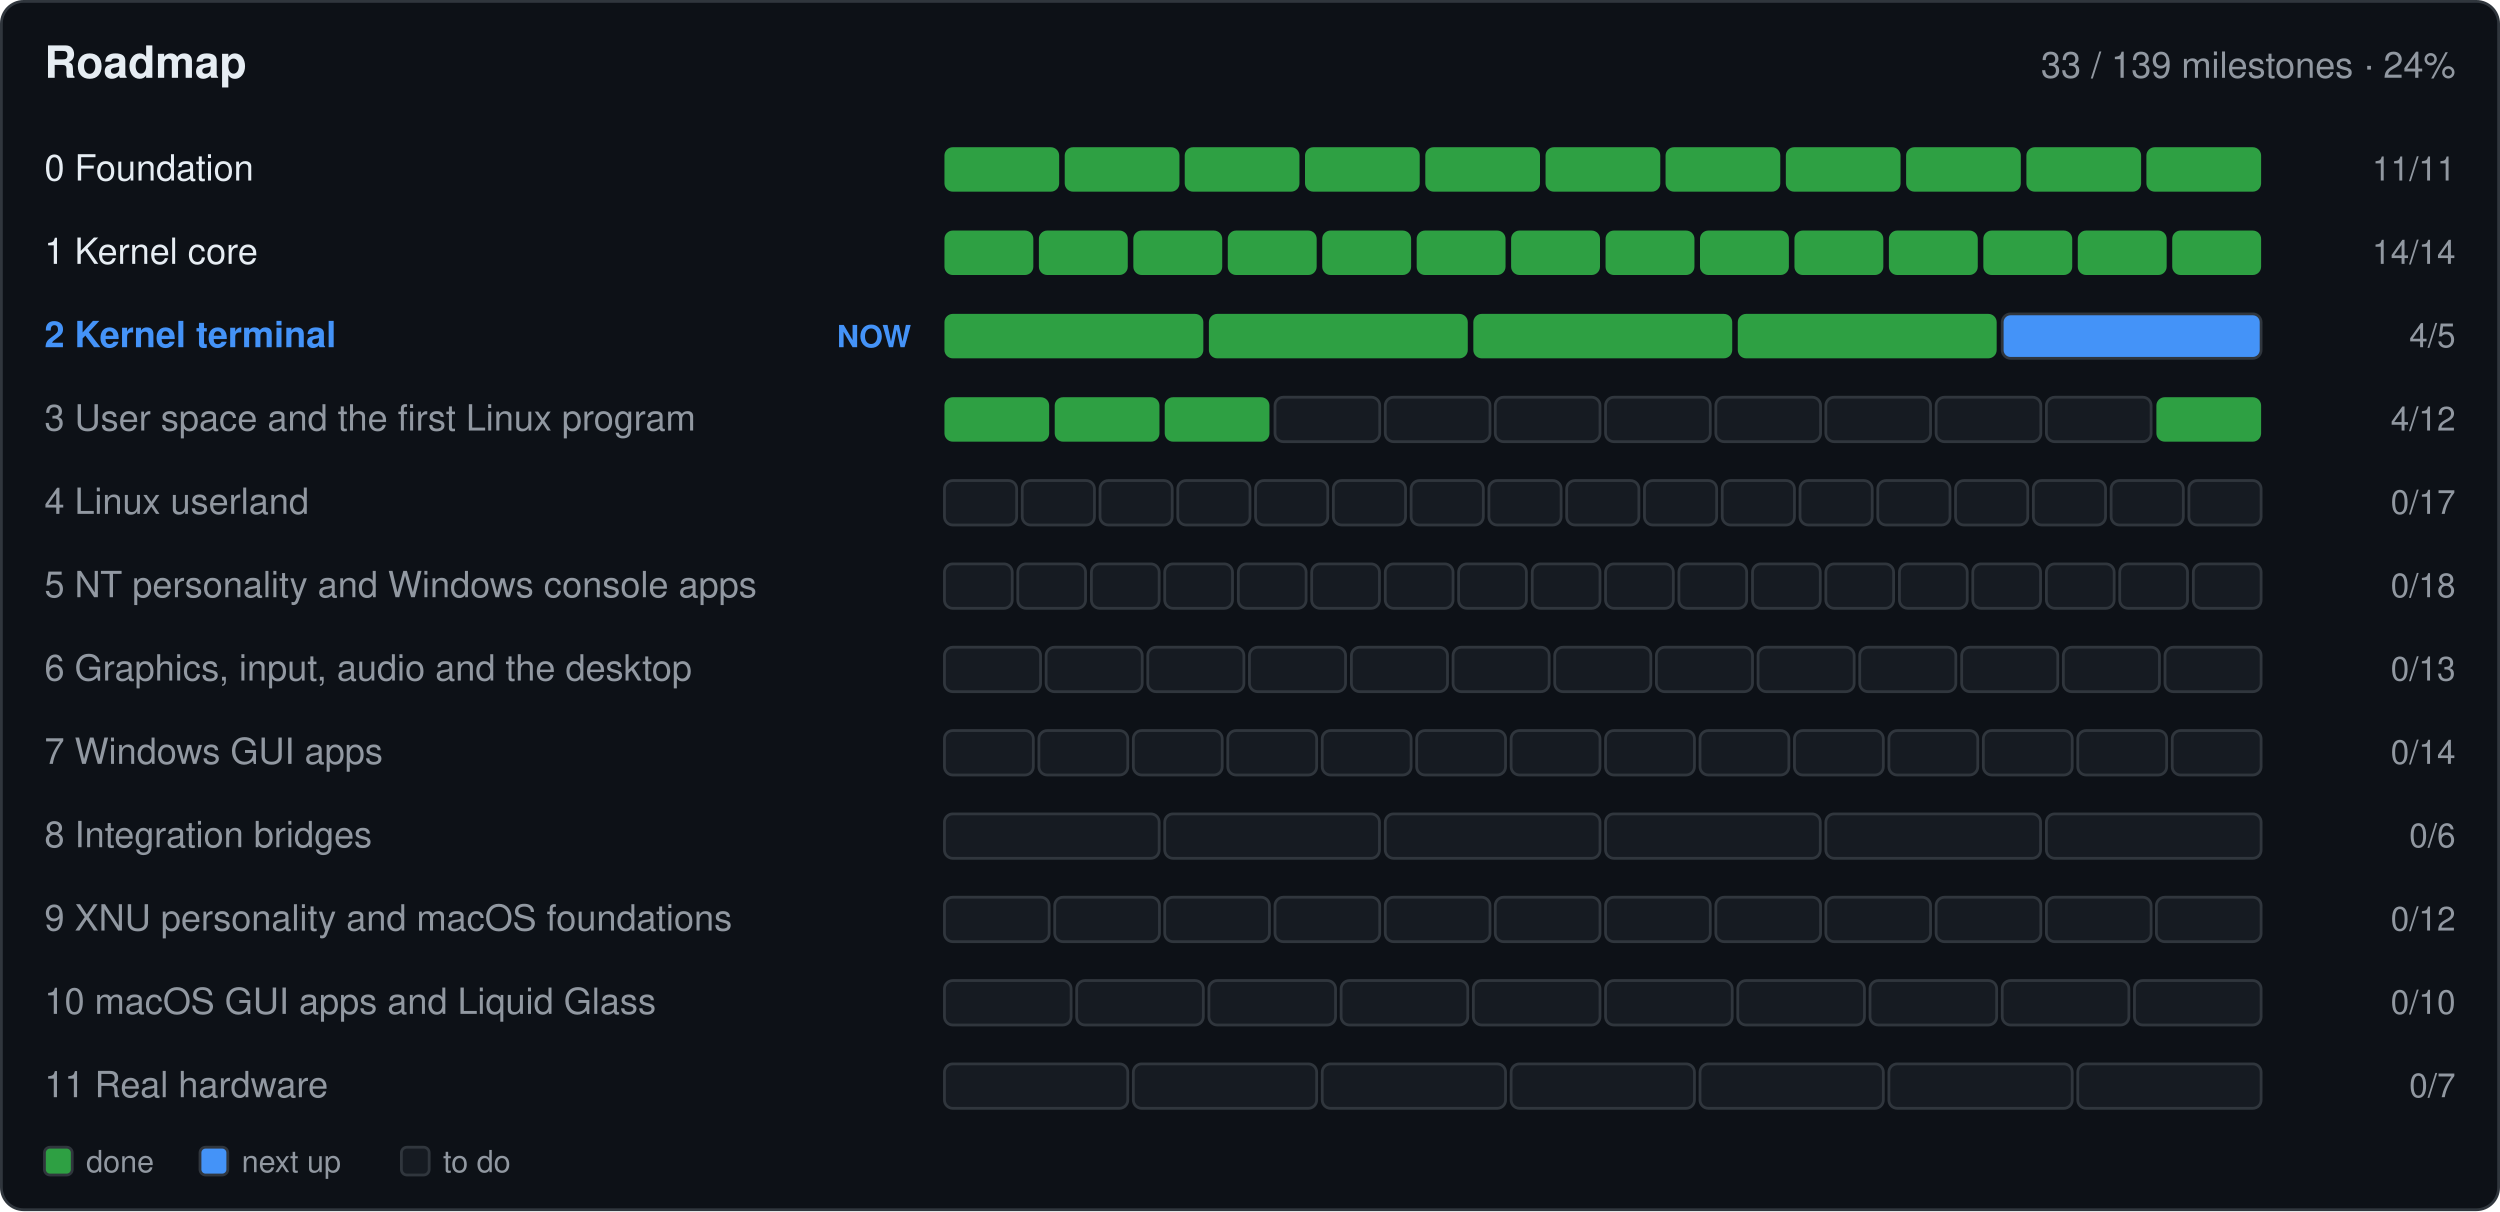
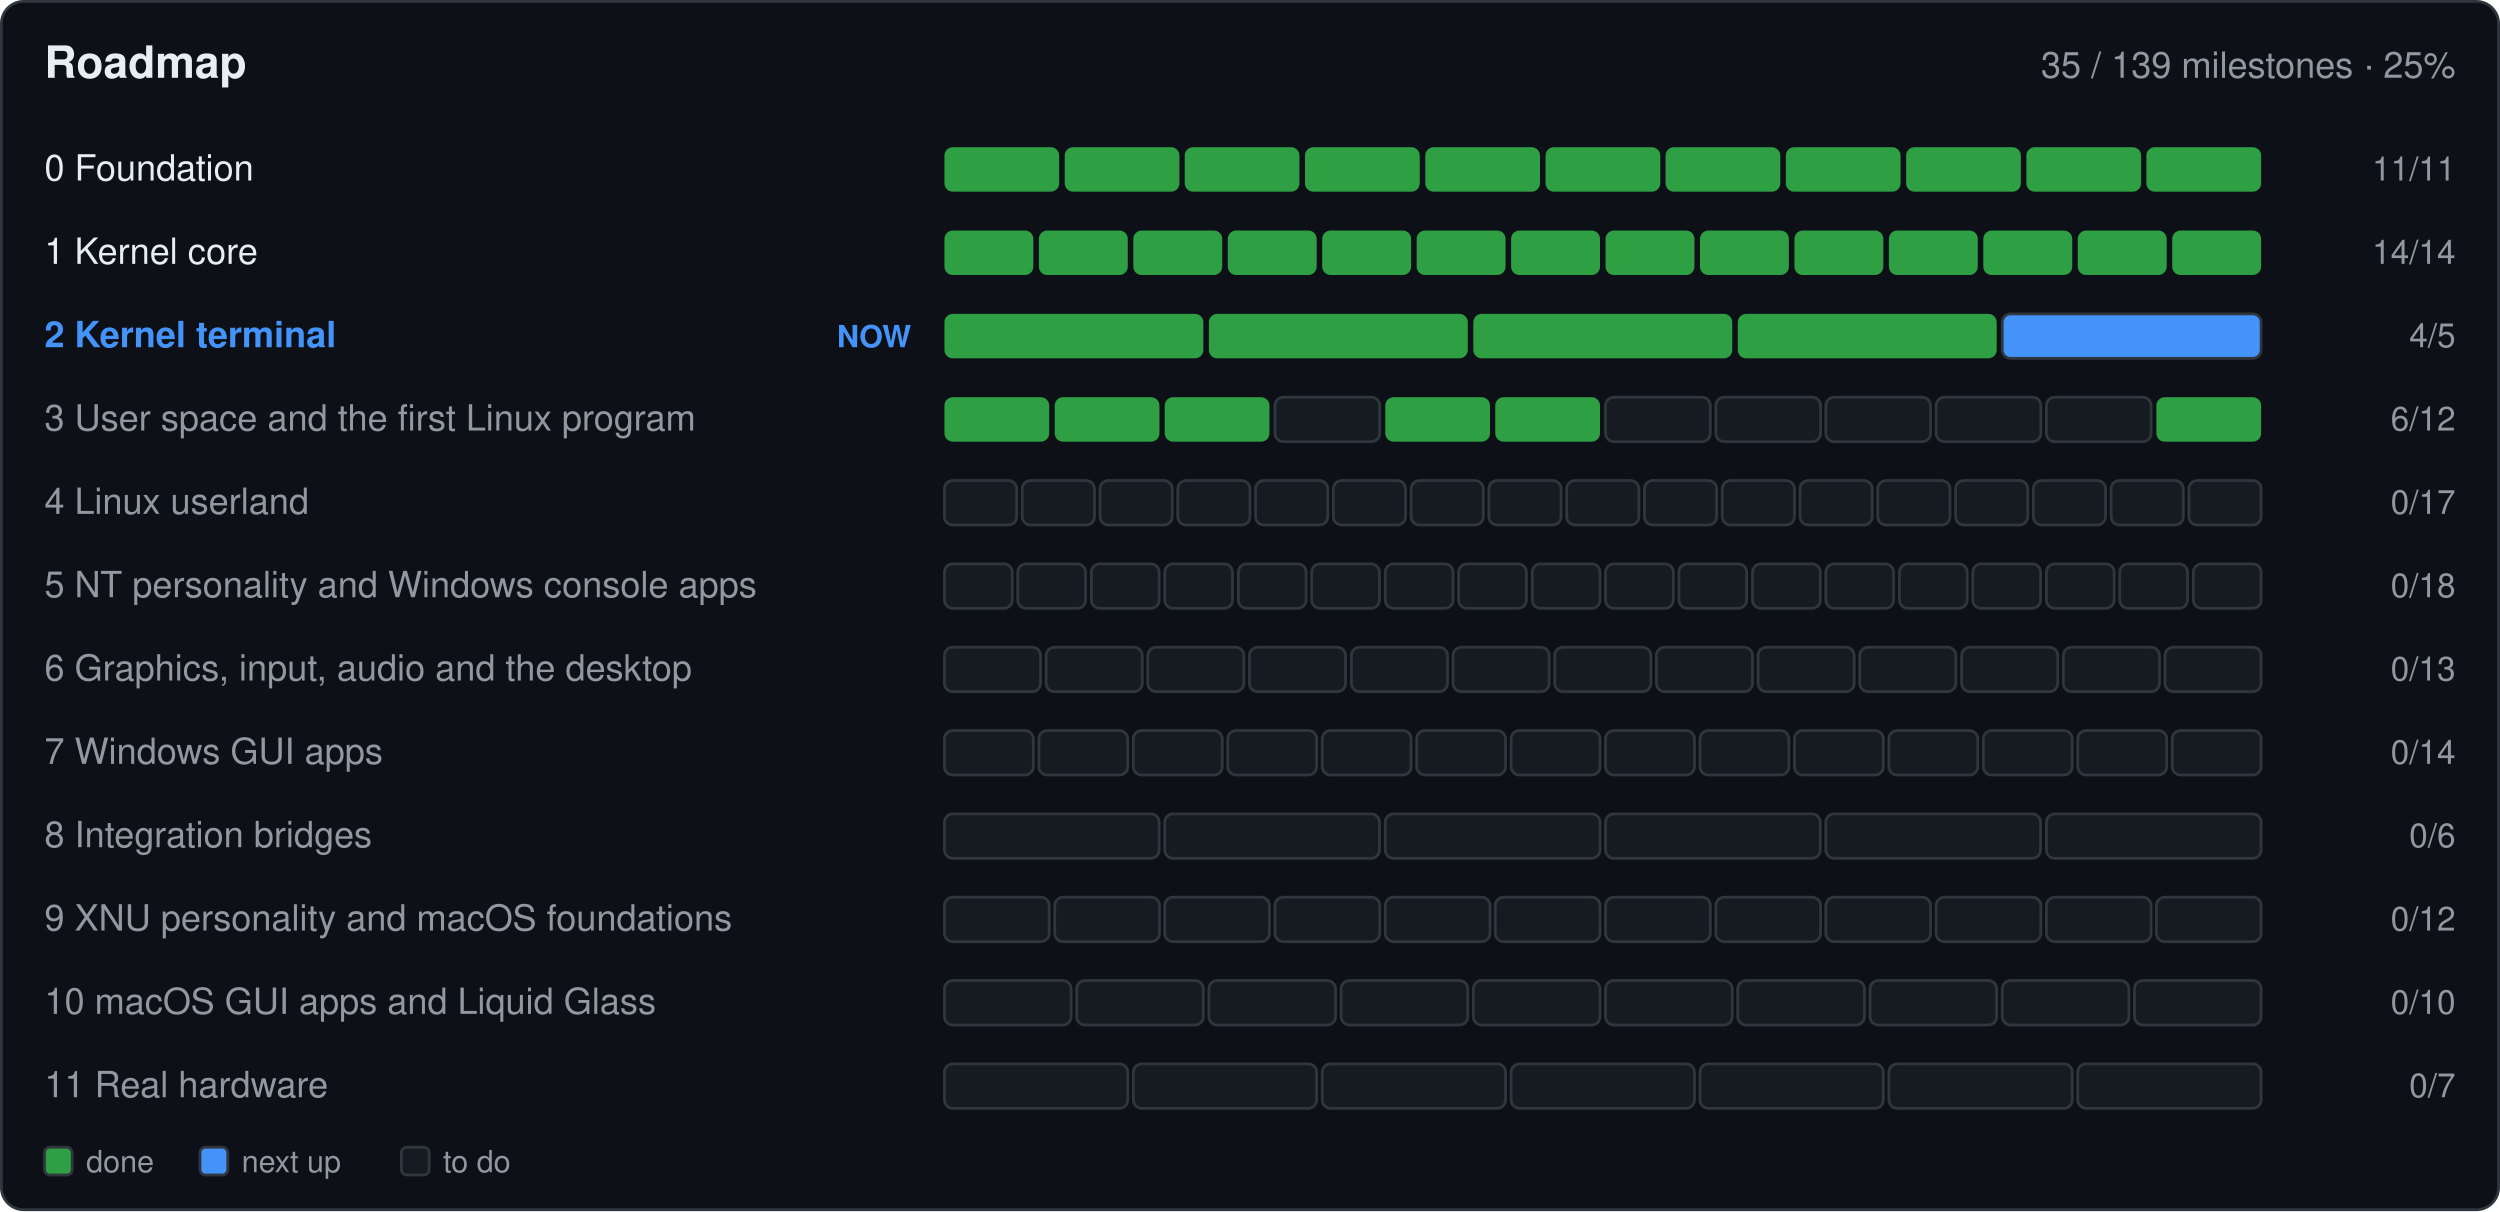
- <svg xmlns="http://www.w3.org/2000/svg" width="900" height="436" viewBox="0 0 900 436" role="img" aria-label="Roadmap: 33 of 139 milestones done">
+ <svg xmlns="http://www.w3.org/2000/svg" width="900" height="436" viewBox="0 0 900 436" role="img" aria-label="Roadmap: 35 of 139 milestones done">
  <rect x="0.5" y="0.5" width="899.0" height="435.0" fill="#0d1117" rx="8" stroke="#30363d" />
  <text x="16.0" y="28.0" font-family="-apple-system,BlinkMacSystemFont,'Segoe UI',Helvetica,Arial,sans-serif" font-size="16" font-weight="600" fill="#e6edf3" text-anchor="start">Roadmap</text>
-   <text x="884.0" y="28.0" font-family="-apple-system,BlinkMacSystemFont,'Segoe UI',Helvetica,Arial,sans-serif" font-size="13" font-weight="400" fill="#9198a1" text-anchor="end">33 / 139 milestones · 24%</text>
+   <text x="884.0" y="28.0" font-family="-apple-system,BlinkMacSystemFont,'Segoe UI',Helvetica,Arial,sans-serif" font-size="13" font-weight="400" fill="#9198a1" text-anchor="end">35 / 139 milestones · 25%</text>
  <text x="16.0" y="65.0" font-family="-apple-system,BlinkMacSystemFont,'Segoe UI',Helvetica,Arial,sans-serif" font-size="13" font-weight="400" fill="#e6edf3" text-anchor="start"> 0  Foundation</text>
  <g>
    <rect x="340.0" y="53.0" width="41.3" height="16.0" fill="#2ea043" rx="3" />
  </g>
  <g>
    <rect x="383.3" y="53.0" width="41.3" height="16.0" fill="#2ea043" rx="3" />
  </g>
  <g>
    <rect x="426.5" y="53.0" width="41.3" height="16.0" fill="#2ea043" rx="3" />
  </g>
  <g>
    <rect x="469.8" y="53.0" width="41.3" height="16.0" fill="#2ea043" rx="3" />
  </g>
  <g>
    <rect x="513.1" y="53.0" width="41.3" height="16.0" fill="#2ea043" rx="3" />
  </g>
  <g>
    <rect x="556.4" y="53.0" width="41.3" height="16.0" fill="#2ea043" rx="3" />
  </g>
  <g>
    <rect x="599.6" y="53.0" width="41.3" height="16.0" fill="#2ea043" rx="3" />
  </g>
  <g>
    <rect x="642.9" y="53.0" width="41.3" height="16.0" fill="#2ea043" rx="3" />
  </g>
  <g>
    <rect x="686.2" y="53.0" width="41.3" height="16.0" fill="#2ea043" rx="3" />
  </g>
  <g>
    <rect x="729.5" y="53.0" width="41.3" height="16.0" fill="#2ea043" rx="3" />
  </g>
  <g>
    <rect x="772.7" y="53.0" width="41.3" height="16.0" fill="#2ea043" rx="3" />
  </g>
  <text x="884.0" y="65.0" font-family="-apple-system,BlinkMacSystemFont,'Segoe UI',Helvetica,Arial,sans-serif" font-size="12" font-weight="400" fill="#9198a1" text-anchor="end">11/11</text>
  <text x="16.0" y="95.0" font-family="-apple-system,BlinkMacSystemFont,'Segoe UI',Helvetica,Arial,sans-serif" font-size="13" font-weight="400" fill="#e6edf3" text-anchor="start"> 1  Kernel core</text>
  <g>
    <rect x="340.0" y="83.0" width="32.0" height="16.0" fill="#2ea043" rx="3" />
  </g>
  <g>
    <rect x="374.0" y="83.0" width="32.0" height="16.0" fill="#2ea043" rx="3" />
  </g>
  <g>
    <rect x="408.0" y="83.0" width="32.0" height="16.0" fill="#2ea043" rx="3" />
  </g>
  <g>
    <rect x="442.0" y="83.0" width="32.0" height="16.0" fill="#2ea043" rx="3" />
  </g>
  <g>
    <rect x="476.0" y="83.0" width="32.0" height="16.0" fill="#2ea043" rx="3" />
  </g>
  <g>
    <rect x="510.0" y="83.0" width="32.0" height="16.0" fill="#2ea043" rx="3" />
  </g>
  <g>
    <rect x="544.0" y="83.0" width="32.0" height="16.0" fill="#2ea043" rx="3" />
  </g>
  <g>
    <rect x="578.0" y="83.0" width="32.0" height="16.0" fill="#2ea043" rx="3" />
  </g>
  <g>
    <rect x="612.0" y="83.0" width="32.0" height="16.0" fill="#2ea043" rx="3" />
  </g>
  <g>
    <rect x="646.0" y="83.0" width="32.0" height="16.0" fill="#2ea043" rx="3" />
  </g>
  <g>
    <rect x="680.0" y="83.0" width="32.0" height="16.0" fill="#2ea043" rx="3" />
  </g>
  <g>
    <rect x="714.0" y="83.0" width="32.0" height="16.0" fill="#2ea043" rx="3" />
  </g>
  <g>
    <rect x="748.0" y="83.0" width="32.0" height="16.0" fill="#2ea043" rx="3" />
  </g>
  <g>
    <rect x="782.0" y="83.0" width="32.0" height="16.0" fill="#2ea043" rx="3" />
  </g>
  <text x="884.0" y="95.0" font-family="-apple-system,BlinkMacSystemFont,'Segoe UI',Helvetica,Arial,sans-serif" font-size="12" font-weight="400" fill="#9198a1" text-anchor="end">14/14</text>
  <text x="16.0" y="125.0" font-family="-apple-system,BlinkMacSystemFont,'Segoe UI',Helvetica,Arial,sans-serif" font-size="13" font-weight="600" fill="#4493f8" text-anchor="start"> 2  Kernel terminal</text>
  <text x="328.0" y="125.0" font-family="-apple-system,BlinkMacSystemFont,'Segoe UI',Helvetica,Arial,sans-serif" font-size="11" font-weight="600" fill="#4493f8" text-anchor="end">NOW</text>
  <g>
    <rect x="340.0" y="113.0" width="93.2" height="16.0" fill="#2ea043" rx="3" />
  </g>
  <g>
    <rect x="435.2" y="113.0" width="93.2" height="16.0" fill="#2ea043" rx="3" />
  </g>
  <g>
    <rect x="530.4" y="113.0" width="93.2" height="16.0" fill="#2ea043" rx="3" />
  </g>
  <g>
    <rect x="625.6" y="113.0" width="93.2" height="16.0" fill="#2ea043" rx="3" />
  </g>
  <g>
    <rect x="720.8" y="113.0" width="93.2" height="16.0" fill="#4493f8" rx="3" stroke="#30363d" />
  </g>
  <text x="884.0" y="125.0" font-family="-apple-system,BlinkMacSystemFont,'Segoe UI',Helvetica,Arial,sans-serif" font-size="12" font-weight="400" fill="#9198a1" text-anchor="end">4/5</text>
  <text x="16.0" y="155.0" font-family="-apple-system,BlinkMacSystemFont,'Segoe UI',Helvetica,Arial,sans-serif" font-size="13" font-weight="400" fill="#9198a1" text-anchor="start"> 3  User space and the first Linux program</text>
  <g>
    <rect x="340.0" y="143.0" width="37.7" height="16.0" fill="#2ea043" rx="3" />
  </g>
  <g>
    <rect x="379.7" y="143.0" width="37.7" height="16.0" fill="#2ea043" rx="3" />
  </g>
  <g>
    <rect x="419.3" y="143.0" width="37.7" height="16.0" fill="#2ea043" rx="3" />
  </g>
  <g>
    <rect x="459.0" y="143.0" width="37.7" height="16.0" fill="#161b22" rx="3" stroke="#30363d" />
  </g>
  <g>
-     <rect x="498.7" y="143.0" width="37.7" height="16.0" fill="#161b22" rx="3" stroke="#30363d" />
-   </g>
-   <g>
-     <rect x="538.3" y="143.0" width="37.7" height="16.0" fill="#161b22" rx="3" stroke="#30363d" />
+     <rect x="498.7" y="143.0" width="37.7" height="16.0" fill="#2ea043" rx="3" />
+   </g>
+   <g>
+     <rect x="538.3" y="143.0" width="37.7" height="16.0" fill="#2ea043" rx="3" />
  </g>
  <g>
    <rect x="578.0" y="143.0" width="37.7" height="16.0" fill="#161b22" rx="3" stroke="#30363d" />
  </g>
  <g>
    <rect x="617.7" y="143.0" width="37.7" height="16.0" fill="#161b22" rx="3" stroke="#30363d" />
  </g>
  <g>
    <rect x="657.3" y="143.0" width="37.7" height="16.0" fill="#161b22" rx="3" stroke="#30363d" />
  </g>
  <g>
    <rect x="697.0" y="143.0" width="37.7" height="16.0" fill="#161b22" rx="3" stroke="#30363d" />
  </g>
  <g>
    <rect x="736.7" y="143.0" width="37.7" height="16.0" fill="#161b22" rx="3" stroke="#30363d" />
  </g>
  <g>
    <rect x="776.3" y="143.0" width="37.7" height="16.0" fill="#2ea043" rx="3" />
  </g>
-   <text x="884.0" y="155.0" font-family="-apple-system,BlinkMacSystemFont,'Segoe UI',Helvetica,Arial,sans-serif" font-size="12" font-weight="400" fill="#9198a1" text-anchor="end">4/12</text>
+   <text x="884.0" y="155.0" font-family="-apple-system,BlinkMacSystemFont,'Segoe UI',Helvetica,Arial,sans-serif" font-size="12" font-weight="400" fill="#9198a1" text-anchor="end">6/12</text>
  <text x="16.0" y="185.0" font-family="-apple-system,BlinkMacSystemFont,'Segoe UI',Helvetica,Arial,sans-serif" font-size="13" font-weight="400" fill="#9198a1" text-anchor="start"> 4  Linux userland</text>
  <g>
    <rect x="340.0" y="173.0" width="26.0" height="16.0" fill="#161b22" rx="3" stroke="#30363d" />
  </g>
  <g>
    <rect x="368.0" y="173.0" width="26.0" height="16.0" fill="#161b22" rx="3" stroke="#30363d" />
  </g>
  <g>
    <rect x="396.0" y="173.0" width="26.0" height="16.0" fill="#161b22" rx="3" stroke="#30363d" />
  </g>
  <g>
    <rect x="424.0" y="173.0" width="26.0" height="16.0" fill="#161b22" rx="3" stroke="#30363d" />
  </g>
  <g>
    <rect x="452.0" y="173.0" width="26.0" height="16.0" fill="#161b22" rx="3" stroke="#30363d" />
  </g>
  <g>
    <rect x="480.0" y="173.0" width="26.0" height="16.0" fill="#161b22" rx="3" stroke="#30363d" />
  </g>
  <g>
    <rect x="508.0" y="173.0" width="26.0" height="16.0" fill="#161b22" rx="3" stroke="#30363d" />
  </g>
  <g>
    <rect x="536.0" y="173.0" width="26.0" height="16.0" fill="#161b22" rx="3" stroke="#30363d" />
  </g>
  <g>
    <rect x="564.0" y="173.0" width="26.0" height="16.0" fill="#161b22" rx="3" stroke="#30363d" />
  </g>
  <g>
    <rect x="592.0" y="173.0" width="26.0" height="16.0" fill="#161b22" rx="3" stroke="#30363d" />
  </g>
  <g>
    <rect x="620.0" y="173.0" width="26.0" height="16.0" fill="#161b22" rx="3" stroke="#30363d" />
  </g>
  <g>
    <rect x="648.0" y="173.0" width="26.0" height="16.0" fill="#161b22" rx="3" stroke="#30363d" />
  </g>
  <g>
    <rect x="676.0" y="173.0" width="26.0" height="16.0" fill="#161b22" rx="3" stroke="#30363d" />
  </g>
  <g>
    <rect x="704.0" y="173.0" width="26.0" height="16.0" fill="#161b22" rx="3" stroke="#30363d" />
  </g>
  <g>
    <rect x="732.0" y="173.0" width="26.0" height="16.0" fill="#161b22" rx="3" stroke="#30363d" />
  </g>
  <g>
    <rect x="760.0" y="173.0" width="26.0" height="16.0" fill="#161b22" rx="3" stroke="#30363d" />
  </g>
  <g>
    <rect x="788.0" y="173.0" width="26.0" height="16.0" fill="#161b22" rx="3" stroke="#30363d" />
  </g>
  <text x="884.0" y="185.0" font-family="-apple-system,BlinkMacSystemFont,'Segoe UI',Helvetica,Arial,sans-serif" font-size="12" font-weight="400" fill="#9198a1" text-anchor="end">0/17</text>
  <text x="16.0" y="215.0" font-family="-apple-system,BlinkMacSystemFont,'Segoe UI',Helvetica,Arial,sans-serif" font-size="13" font-weight="400" fill="#9198a1" text-anchor="start"> 5  NT personality and Windows console apps</text>
  <g>
    <rect x="340.0" y="203.0" width="24.4" height="16.0" fill="#161b22" rx="3" stroke="#30363d" />
  </g>
  <g>
    <rect x="366.4" y="203.0" width="24.4" height="16.0" fill="#161b22" rx="3" stroke="#30363d" />
  </g>
  <g>
    <rect x="392.9" y="203.0" width="24.4" height="16.0" fill="#161b22" rx="3" stroke="#30363d" />
  </g>
  <g>
    <rect x="419.3" y="203.0" width="24.4" height="16.0" fill="#161b22" rx="3" stroke="#30363d" />
  </g>
  <g>
    <rect x="445.8" y="203.0" width="24.4" height="16.0" fill="#161b22" rx="3" stroke="#30363d" />
  </g>
  <g>
    <rect x="472.2" y="203.0" width="24.4" height="16.0" fill="#161b22" rx="3" stroke="#30363d" />
  </g>
  <g>
    <rect x="498.7" y="203.0" width="24.4" height="16.0" fill="#161b22" rx="3" stroke="#30363d" />
  </g>
  <g>
    <rect x="525.1" y="203.0" width="24.4" height="16.0" fill="#161b22" rx="3" stroke="#30363d" />
  </g>
  <g>
    <rect x="551.6" y="203.0" width="24.4" height="16.0" fill="#161b22" rx="3" stroke="#30363d" />
  </g>
  <g>
    <rect x="578.0" y="203.0" width="24.4" height="16.0" fill="#161b22" rx="3" stroke="#30363d" />
  </g>
  <g>
    <rect x="604.4" y="203.0" width="24.4" height="16.0" fill="#161b22" rx="3" stroke="#30363d" />
  </g>
  <g>
    <rect x="630.9" y="203.0" width="24.4" height="16.0" fill="#161b22" rx="3" stroke="#30363d" />
  </g>
  <g>
    <rect x="657.3" y="203.0" width="24.4" height="16.0" fill="#161b22" rx="3" stroke="#30363d" />
  </g>
  <g>
    <rect x="683.8" y="203.0" width="24.4" height="16.0" fill="#161b22" rx="3" stroke="#30363d" />
  </g>
  <g>
    <rect x="710.2" y="203.0" width="24.4" height="16.0" fill="#161b22" rx="3" stroke="#30363d" />
  </g>
  <g>
    <rect x="736.7" y="203.0" width="24.4" height="16.0" fill="#161b22" rx="3" stroke="#30363d" />
  </g>
  <g>
    <rect x="763.1" y="203.0" width="24.4" height="16.0" fill="#161b22" rx="3" stroke="#30363d" />
  </g>
  <g>
    <rect x="789.6" y="203.0" width="24.4" height="16.0" fill="#161b22" rx="3" stroke="#30363d" />
  </g>
  <text x="884.0" y="215.0" font-family="-apple-system,BlinkMacSystemFont,'Segoe UI',Helvetica,Arial,sans-serif" font-size="12" font-weight="400" fill="#9198a1" text-anchor="end">0/18</text>
  <text x="16.0" y="245.0" font-family="-apple-system,BlinkMacSystemFont,'Segoe UI',Helvetica,Arial,sans-serif" font-size="13" font-weight="400" fill="#9198a1" text-anchor="start"> 6  Graphics, input, audio and the desktop</text>
  <g>
    <rect x="340.0" y="233.0" width="34.6" height="16.0" fill="#161b22" rx="3" stroke="#30363d" />
  </g>
  <g>
    <rect x="376.6" y="233.0" width="34.6" height="16.0" fill="#161b22" rx="3" stroke="#30363d" />
  </g>
  <g>
    <rect x="413.2" y="233.0" width="34.6" height="16.0" fill="#161b22" rx="3" stroke="#30363d" />
  </g>
  <g>
    <rect x="449.8" y="233.0" width="34.6" height="16.0" fill="#161b22" rx="3" stroke="#30363d" />
  </g>
  <g>
    <rect x="486.5" y="233.0" width="34.6" height="16.0" fill="#161b22" rx="3" stroke="#30363d" />
  </g>
  <g>
    <rect x="523.1" y="233.0" width="34.6" height="16.0" fill="#161b22" rx="3" stroke="#30363d" />
  </g>
  <g>
    <rect x="559.7" y="233.0" width="34.6" height="16.0" fill="#161b22" rx="3" stroke="#30363d" />
  </g>
  <g>
    <rect x="596.3" y="233.0" width="34.6" height="16.0" fill="#161b22" rx="3" stroke="#30363d" />
  </g>
  <g>
    <rect x="632.9" y="233.0" width="34.6" height="16.0" fill="#161b22" rx="3" stroke="#30363d" />
  </g>
  <g>
    <rect x="669.5" y="233.0" width="34.6" height="16.0" fill="#161b22" rx="3" stroke="#30363d" />
  </g>
  <g>
    <rect x="706.2" y="233.0" width="34.6" height="16.0" fill="#161b22" rx="3" stroke="#30363d" />
  </g>
  <g>
    <rect x="742.8" y="233.0" width="34.6" height="16.0" fill="#161b22" rx="3" stroke="#30363d" />
  </g>
  <g>
    <rect x="779.4" y="233.0" width="34.6" height="16.0" fill="#161b22" rx="3" stroke="#30363d" />
  </g>
  <text x="884.0" y="245.0" font-family="-apple-system,BlinkMacSystemFont,'Segoe UI',Helvetica,Arial,sans-serif" font-size="12" font-weight="400" fill="#9198a1" text-anchor="end">0/13</text>
  <text x="16.0" y="275.0" font-family="-apple-system,BlinkMacSystemFont,'Segoe UI',Helvetica,Arial,sans-serif" font-size="13" font-weight="400" fill="#9198a1" text-anchor="start"> 7  Windows GUI apps</text>
  <g>
    <rect x="340.0" y="263.0" width="32.0" height="16.0" fill="#161b22" rx="3" stroke="#30363d" />
  </g>
  <g>
    <rect x="374.0" y="263.0" width="32.0" height="16.0" fill="#161b22" rx="3" stroke="#30363d" />
  </g>
  <g>
    <rect x="408.0" y="263.0" width="32.0" height="16.0" fill="#161b22" rx="3" stroke="#30363d" />
  </g>
  <g>
    <rect x="442.0" y="263.0" width="32.0" height="16.0" fill="#161b22" rx="3" stroke="#30363d" />
  </g>
  <g>
    <rect x="476.0" y="263.0" width="32.0" height="16.0" fill="#161b22" rx="3" stroke="#30363d" />
  </g>
  <g>
    <rect x="510.0" y="263.0" width="32.0" height="16.0" fill="#161b22" rx="3" stroke="#30363d" />
  </g>
  <g>
    <rect x="544.0" y="263.0" width="32.0" height="16.0" fill="#161b22" rx="3" stroke="#30363d" />
  </g>
  <g>
    <rect x="578.0" y="263.0" width="32.0" height="16.0" fill="#161b22" rx="3" stroke="#30363d" />
  </g>
  <g>
    <rect x="612.0" y="263.0" width="32.0" height="16.0" fill="#161b22" rx="3" stroke="#30363d" />
  </g>
  <g>
    <rect x="646.0" y="263.0" width="32.0" height="16.0" fill="#161b22" rx="3" stroke="#30363d" />
  </g>
  <g>
    <rect x="680.0" y="263.0" width="32.0" height="16.0" fill="#161b22" rx="3" stroke="#30363d" />
  </g>
  <g>
    <rect x="714.0" y="263.0" width="32.0" height="16.0" fill="#161b22" rx="3" stroke="#30363d" />
  </g>
  <g>
    <rect x="748.0" y="263.0" width="32.0" height="16.0" fill="#161b22" rx="3" stroke="#30363d" />
  </g>
  <g>
    <rect x="782.0" y="263.0" width="32.0" height="16.0" fill="#161b22" rx="3" stroke="#30363d" />
  </g>
  <text x="884.0" y="275.0" font-family="-apple-system,BlinkMacSystemFont,'Segoe UI',Helvetica,Arial,sans-serif" font-size="12" font-weight="400" fill="#9198a1" text-anchor="end">0/14</text>
  <text x="16.0" y="305.0" font-family="-apple-system,BlinkMacSystemFont,'Segoe UI',Helvetica,Arial,sans-serif" font-size="13" font-weight="400" fill="#9198a1" text-anchor="start"> 8  Integration bridges</text>
  <g>
    <rect x="340.0" y="293.0" width="77.3" height="16.0" fill="#161b22" rx="3" stroke="#30363d" />
  </g>
  <g>
    <rect x="419.3" y="293.0" width="77.3" height="16.0" fill="#161b22" rx="3" stroke="#30363d" />
  </g>
  <g>
    <rect x="498.7" y="293.0" width="77.3" height="16.0" fill="#161b22" rx="3" stroke="#30363d" />
  </g>
  <g>
    <rect x="578.0" y="293.0" width="77.3" height="16.0" fill="#161b22" rx="3" stroke="#30363d" />
  </g>
  <g>
    <rect x="657.3" y="293.0" width="77.3" height="16.0" fill="#161b22" rx="3" stroke="#30363d" />
  </g>
  <g>
    <rect x="736.7" y="293.0" width="77.3" height="16.0" fill="#161b22" rx="3" stroke="#30363d" />
  </g>
  <text x="884.0" y="305.0" font-family="-apple-system,BlinkMacSystemFont,'Segoe UI',Helvetica,Arial,sans-serif" font-size="12" font-weight="400" fill="#9198a1" text-anchor="end">0/6</text>
  <text x="16.0" y="335.0" font-family="-apple-system,BlinkMacSystemFont,'Segoe UI',Helvetica,Arial,sans-serif" font-size="13" font-weight="400" fill="#9198a1" text-anchor="start"> 9  XNU personality and macOS foundations</text>
  <g>
    <rect x="340.0" y="323.0" width="37.7" height="16.0" fill="#161b22" rx="3" stroke="#30363d" />
  </g>
  <g>
    <rect x="379.7" y="323.0" width="37.7" height="16.0" fill="#161b22" rx="3" stroke="#30363d" />
  </g>
  <g>
    <rect x="419.3" y="323.0" width="37.7" height="16.0" fill="#161b22" rx="3" stroke="#30363d" />
  </g>
  <g>
    <rect x="459.0" y="323.0" width="37.7" height="16.0" fill="#161b22" rx="3" stroke="#30363d" />
  </g>
  <g>
    <rect x="498.7" y="323.0" width="37.7" height="16.0" fill="#161b22" rx="3" stroke="#30363d" />
  </g>
  <g>
    <rect x="538.3" y="323.0" width="37.7" height="16.0" fill="#161b22" rx="3" stroke="#30363d" />
  </g>
  <g>
    <rect x="578.0" y="323.0" width="37.7" height="16.0" fill="#161b22" rx="3" stroke="#30363d" />
  </g>
  <g>
    <rect x="617.7" y="323.0" width="37.7" height="16.0" fill="#161b22" rx="3" stroke="#30363d" />
  </g>
  <g>
    <rect x="657.3" y="323.0" width="37.7" height="16.0" fill="#161b22" rx="3" stroke="#30363d" />
  </g>
  <g>
    <rect x="697.0" y="323.0" width="37.7" height="16.0" fill="#161b22" rx="3" stroke="#30363d" />
  </g>
  <g>
    <rect x="736.7" y="323.0" width="37.7" height="16.0" fill="#161b22" rx="3" stroke="#30363d" />
  </g>
  <g>
    <rect x="776.3" y="323.0" width="37.7" height="16.0" fill="#161b22" rx="3" stroke="#30363d" />
  </g>
  <text x="884.0" y="335.0" font-family="-apple-system,BlinkMacSystemFont,'Segoe UI',Helvetica,Arial,sans-serif" font-size="12" font-weight="400" fill="#9198a1" text-anchor="end">0/12</text>
  <text x="16.0" y="365.0" font-family="-apple-system,BlinkMacSystemFont,'Segoe UI',Helvetica,Arial,sans-serif" font-size="13" font-weight="400" fill="#9198a1" text-anchor="start">10  macOS GUI apps and Liquid Glass</text>
  <g>
    <rect x="340.0" y="353.0" width="45.6" height="16.0" fill="#161b22" rx="3" stroke="#30363d" />
  </g>
  <g>
    <rect x="387.6" y="353.0" width="45.6" height="16.0" fill="#161b22" rx="3" stroke="#30363d" />
  </g>
  <g>
    <rect x="435.2" y="353.0" width="45.6" height="16.0" fill="#161b22" rx="3" stroke="#30363d" />
  </g>
  <g>
    <rect x="482.8" y="353.0" width="45.6" height="16.0" fill="#161b22" rx="3" stroke="#30363d" />
  </g>
  <g>
    <rect x="530.4" y="353.0" width="45.6" height="16.0" fill="#161b22" rx="3" stroke="#30363d" />
  </g>
  <g>
    <rect x="578.0" y="353.0" width="45.6" height="16.0" fill="#161b22" rx="3" stroke="#30363d" />
  </g>
  <g>
    <rect x="625.6" y="353.0" width="45.6" height="16.0" fill="#161b22" rx="3" stroke="#30363d" />
  </g>
  <g>
    <rect x="673.2" y="353.0" width="45.6" height="16.0" fill="#161b22" rx="3" stroke="#30363d" />
  </g>
  <g>
    <rect x="720.8" y="353.0" width="45.6" height="16.0" fill="#161b22" rx="3" stroke="#30363d" />
  </g>
  <g>
    <rect x="768.4" y="353.0" width="45.6" height="16.0" fill="#161b22" rx="3" stroke="#30363d" />
  </g>
  <text x="884.0" y="365.0" font-family="-apple-system,BlinkMacSystemFont,'Segoe UI',Helvetica,Arial,sans-serif" font-size="12" font-weight="400" fill="#9198a1" text-anchor="end">0/10</text>
  <text x="16.0" y="395.0" font-family="-apple-system,BlinkMacSystemFont,'Segoe UI',Helvetica,Arial,sans-serif" font-size="13" font-weight="400" fill="#9198a1" text-anchor="start">11  Real hardware</text>
  <g>
    <rect x="340.0" y="383.0" width="66.0" height="16.0" fill="#161b22" rx="3" stroke="#30363d" />
  </g>
  <g>
    <rect x="408.0" y="383.0" width="66.0" height="16.0" fill="#161b22" rx="3" stroke="#30363d" />
  </g>
  <g>
    <rect x="476.0" y="383.0" width="66.0" height="16.0" fill="#161b22" rx="3" stroke="#30363d" />
  </g>
  <g>
    <rect x="544.0" y="383.0" width="66.0" height="16.0" fill="#161b22" rx="3" stroke="#30363d" />
  </g>
  <g>
    <rect x="612.0" y="383.0" width="66.0" height="16.0" fill="#161b22" rx="3" stroke="#30363d" />
  </g>
  <g>
    <rect x="680.0" y="383.0" width="66.0" height="16.0" fill="#161b22" rx="3" stroke="#30363d" />
  </g>
  <g>
    <rect x="748.0" y="383.0" width="66.0" height="16.0" fill="#161b22" rx="3" stroke="#30363d" />
  </g>
  <text x="884.0" y="395.0" font-family="-apple-system,BlinkMacSystemFont,'Segoe UI',Helvetica,Arial,sans-serif" font-size="12" font-weight="400" fill="#9198a1" text-anchor="end">0/7</text>
  <rect x="16.0" y="413.0" width="10.0" height="10.0" fill="#2ea043" rx="2" stroke="#30363d" />
  <text x="31.0" y="422.0" font-family="-apple-system,BlinkMacSystemFont,'Segoe UI',Helvetica,Arial,sans-serif" font-size="11" font-weight="400" fill="#9198a1" text-anchor="start">done</text>
  <rect x="72.0" y="413.0" width="10.0" height="10.0" fill="#4493f8" rx="2" stroke="#30363d" />
  <text x="87.0" y="422.0" font-family="-apple-system,BlinkMacSystemFont,'Segoe UI',Helvetica,Arial,sans-serif" font-size="11" font-weight="400" fill="#9198a1" text-anchor="start">next up</text>
  <rect x="144.5" y="413.0" width="10.0" height="10.0" fill="#161b22" rx="2" stroke="#30363d" />
  <text x="159.5" y="422.0" font-family="-apple-system,BlinkMacSystemFont,'Segoe UI',Helvetica,Arial,sans-serif" font-size="11" font-weight="400" fill="#9198a1" text-anchor="start">to do</text>
</svg>
